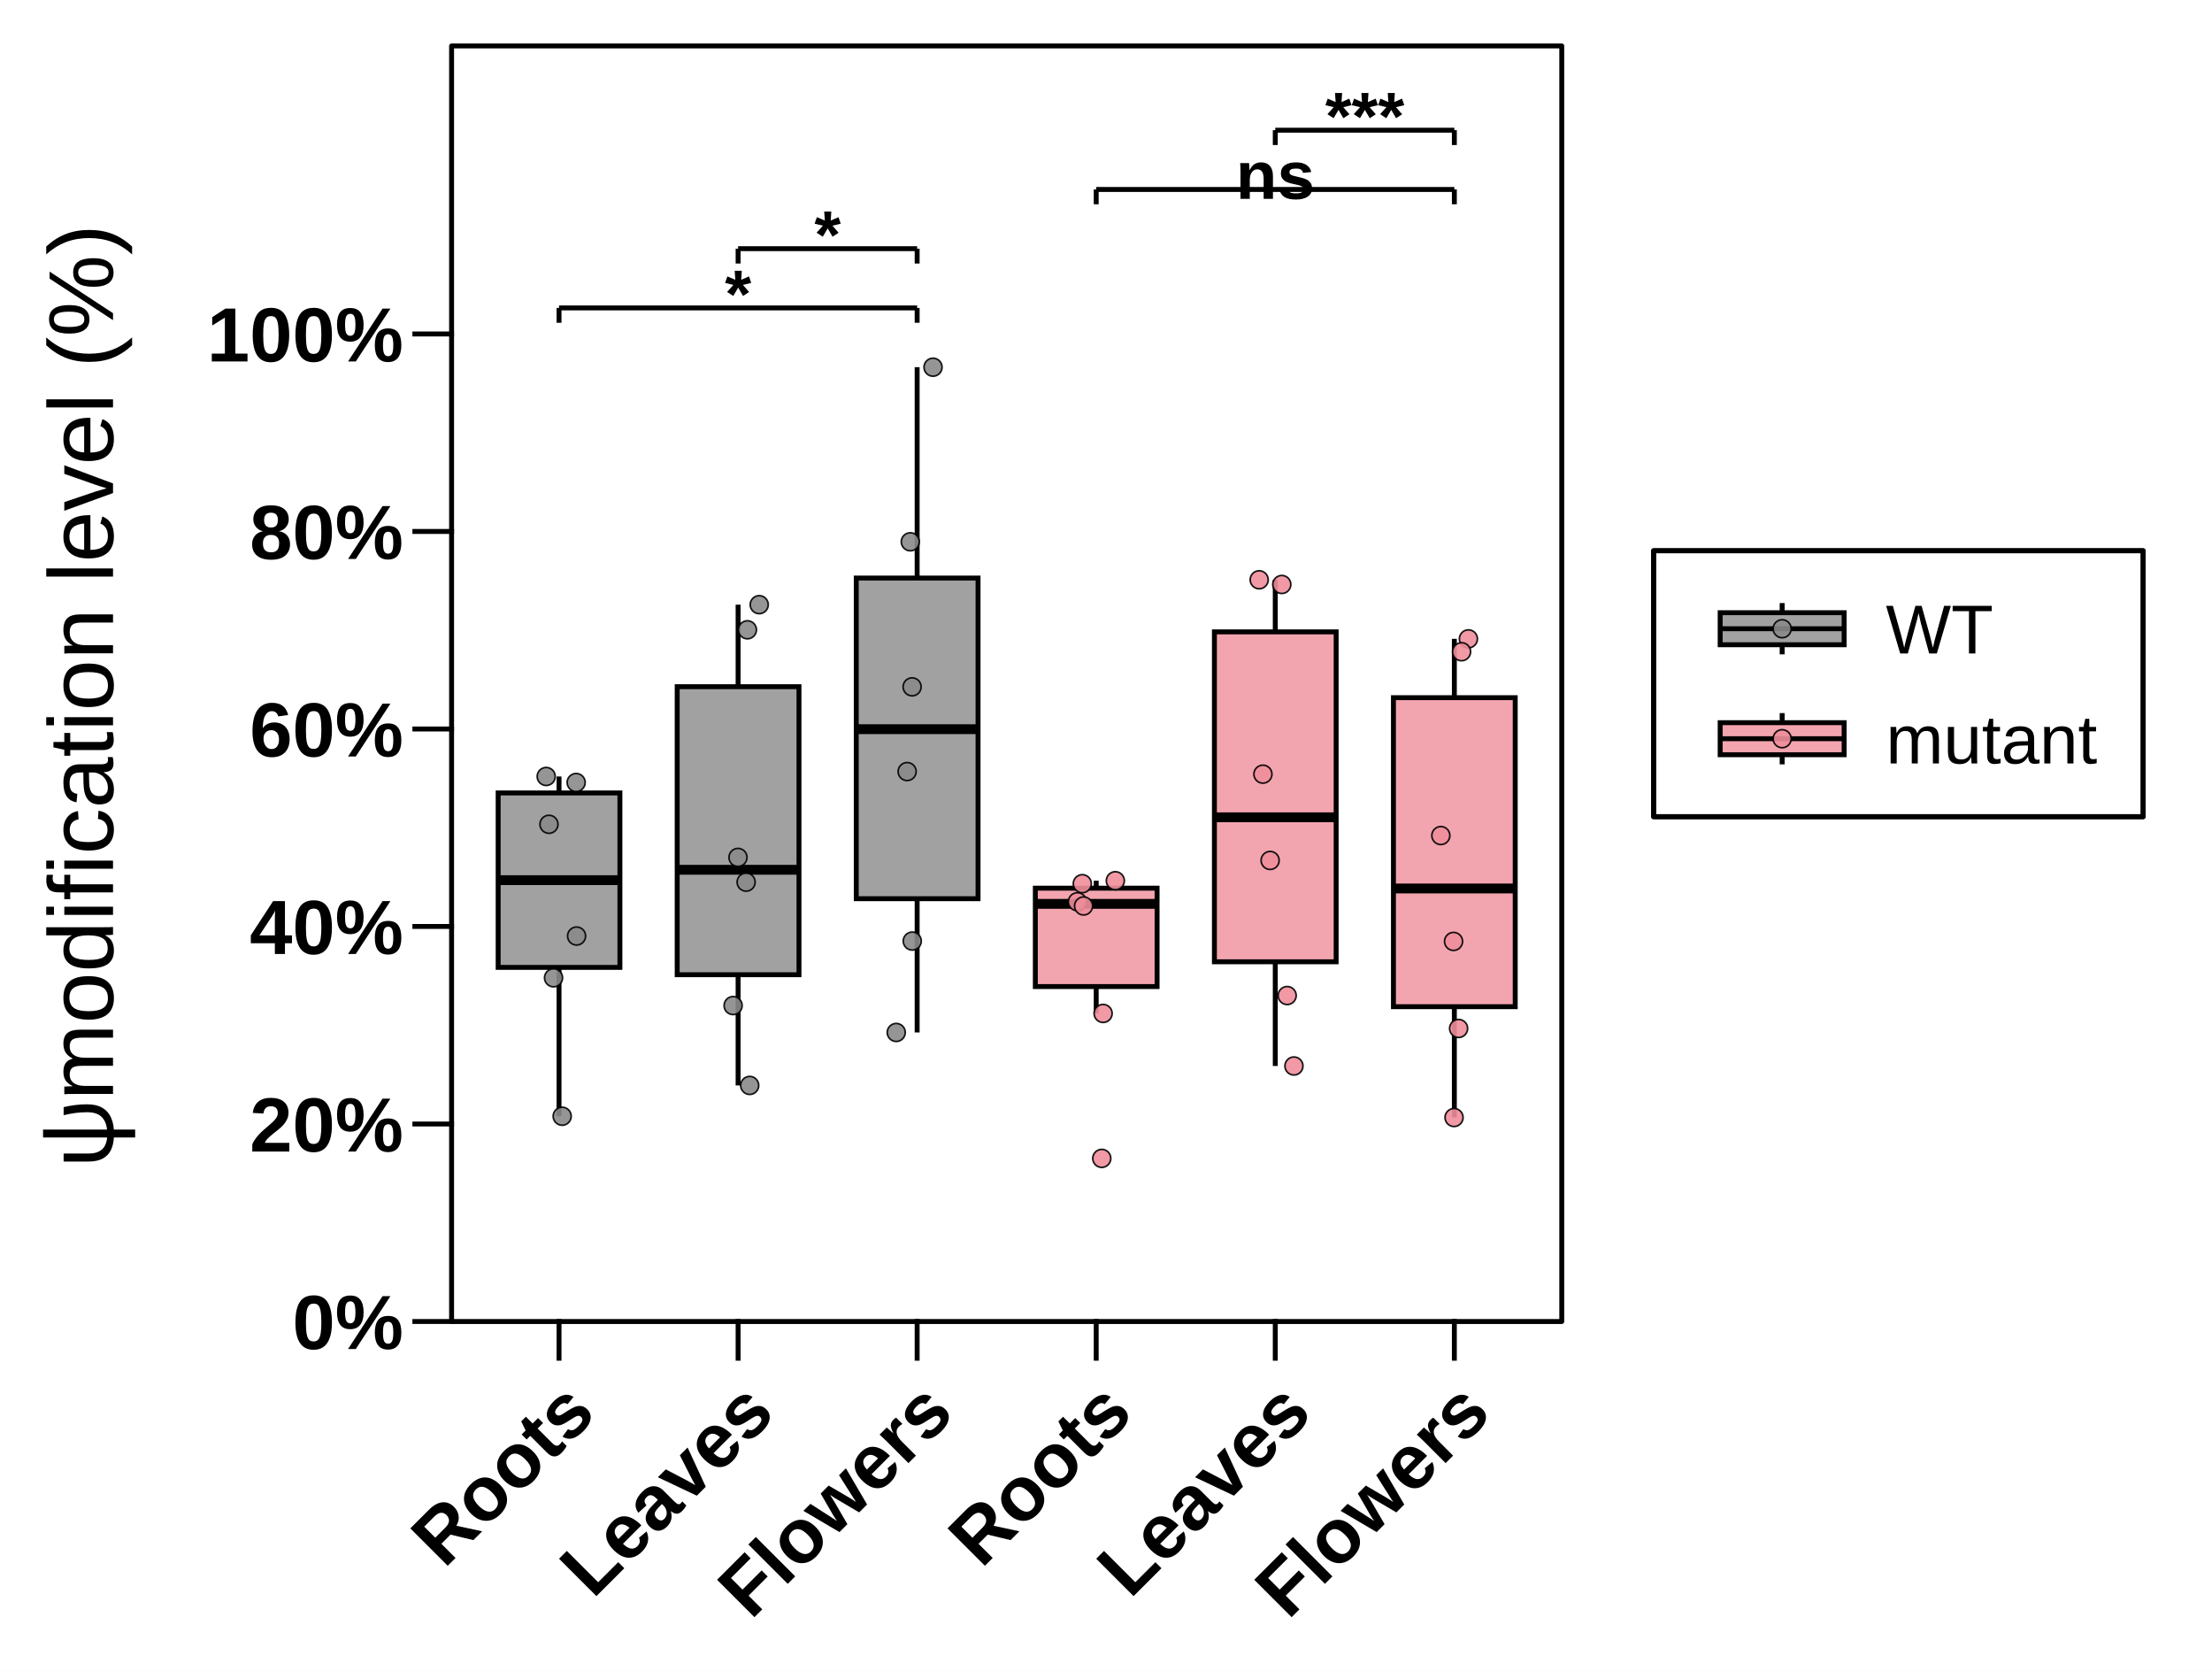
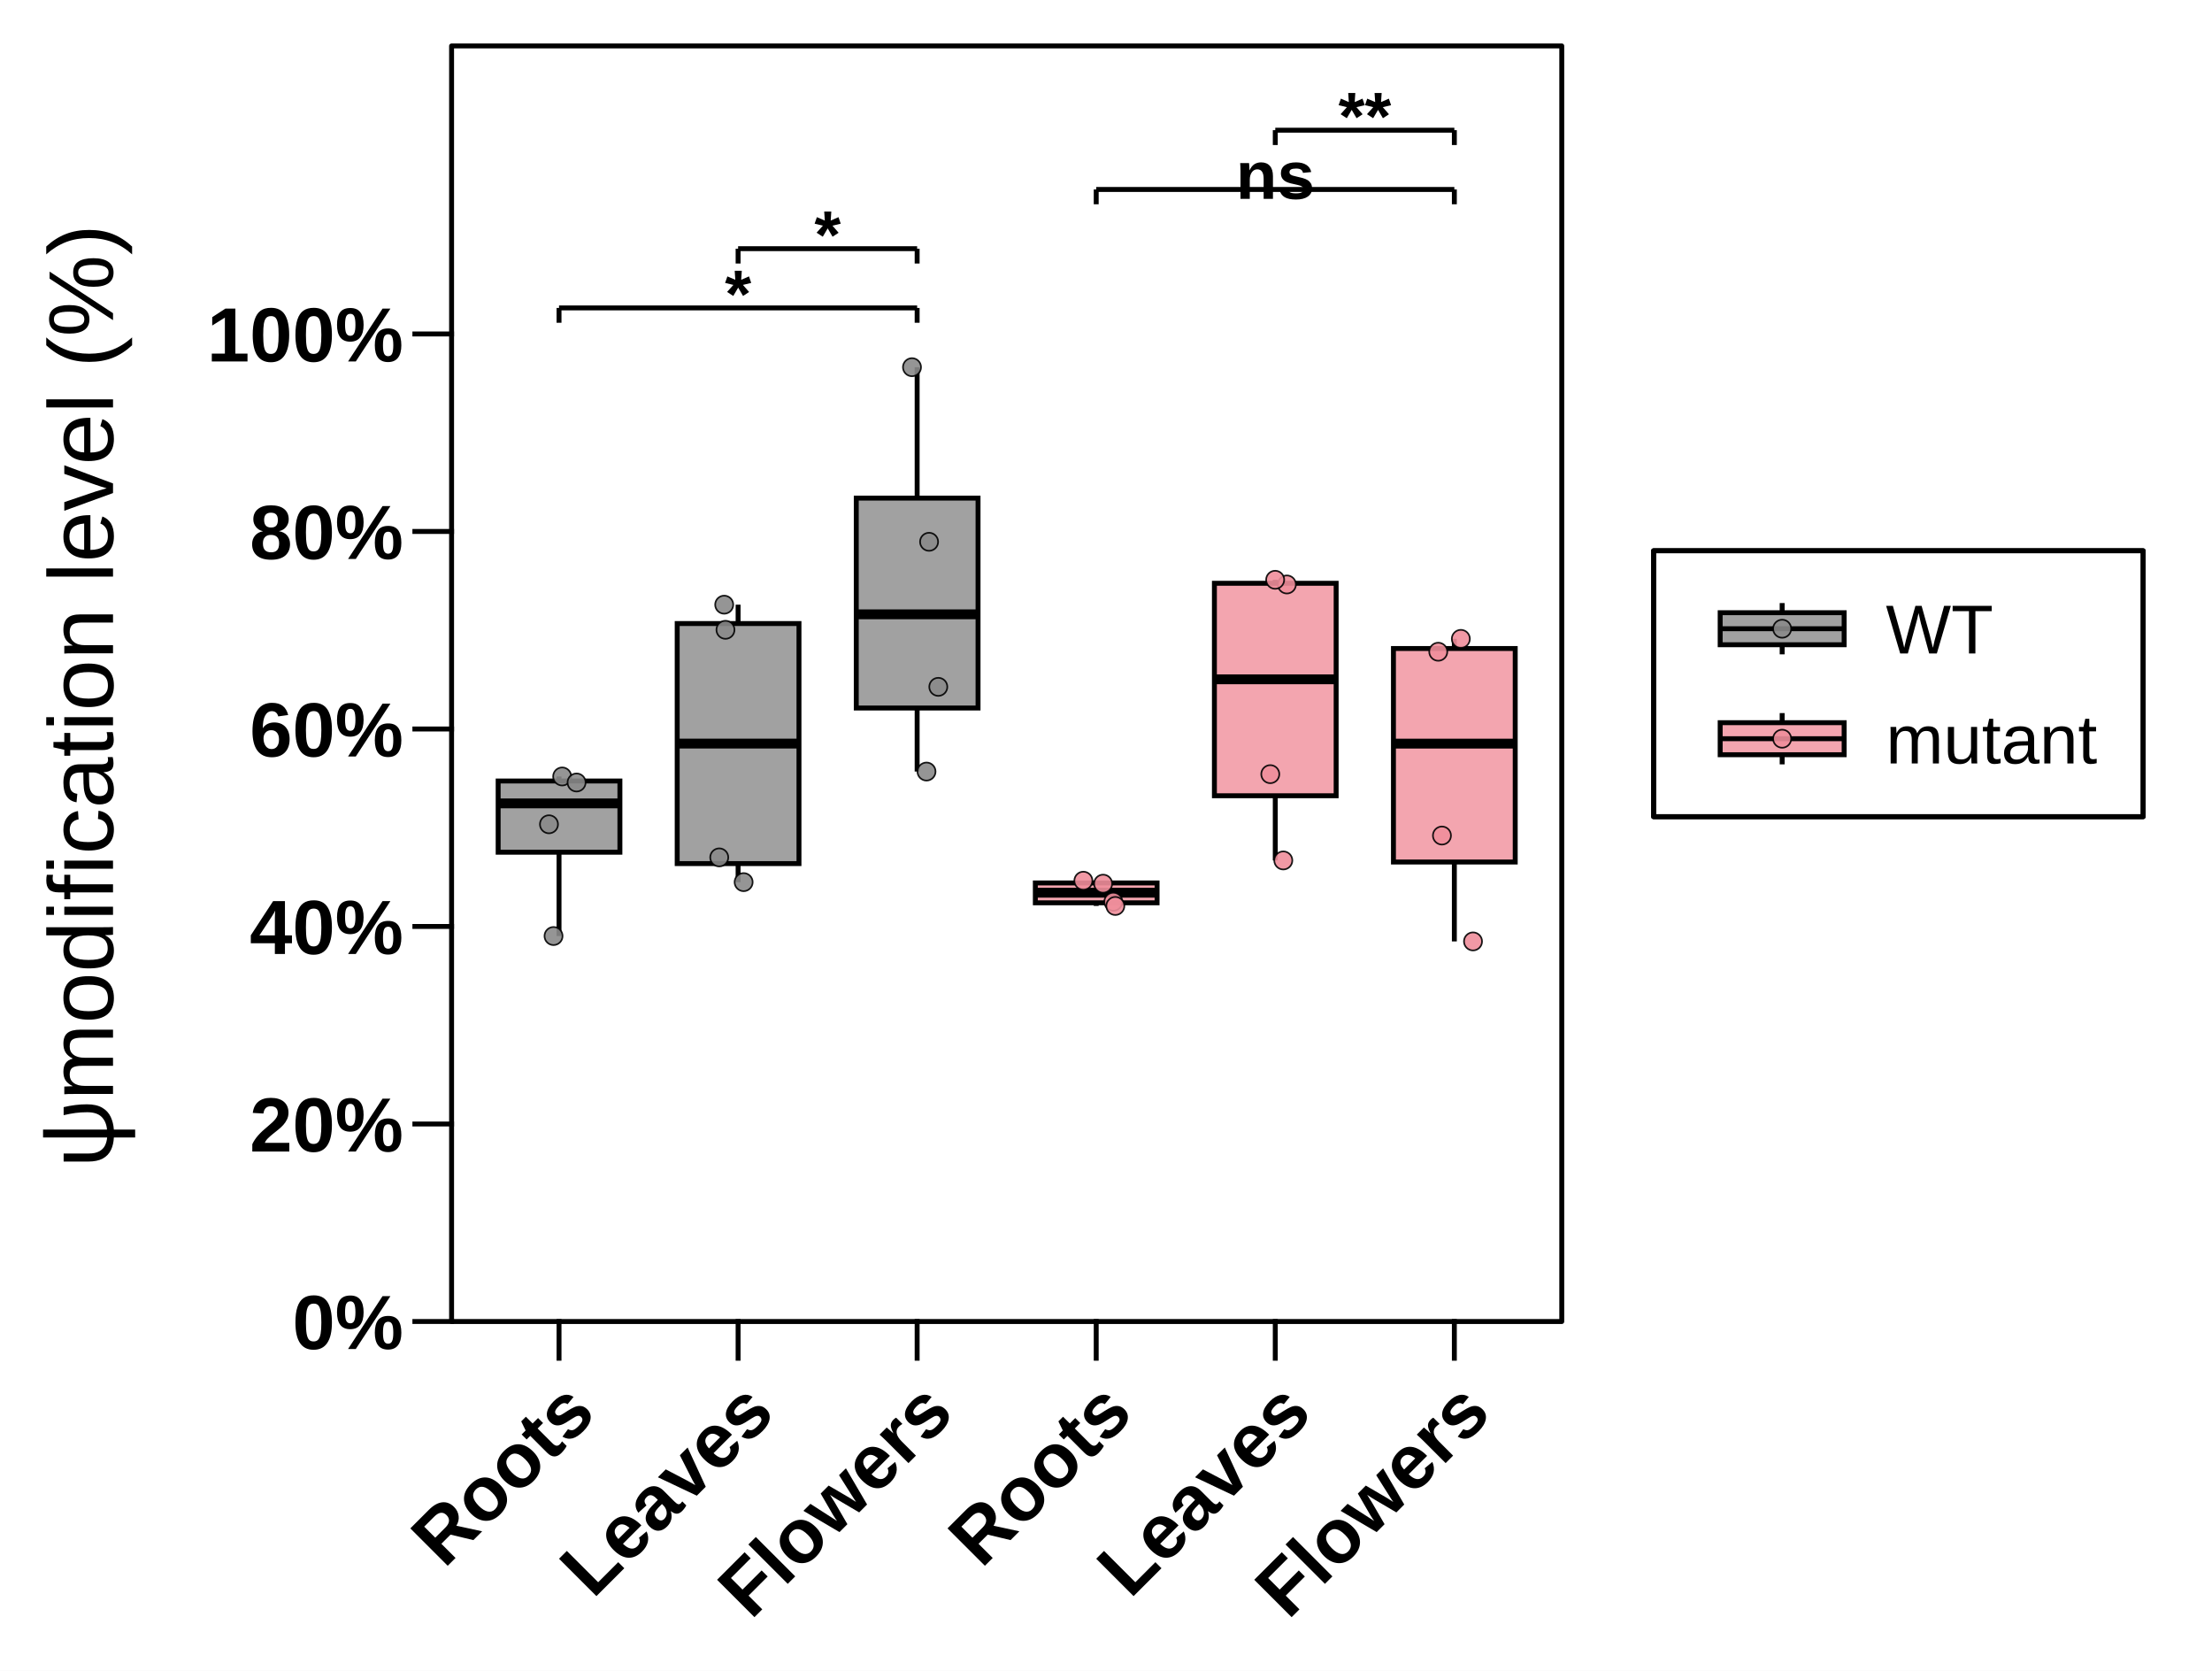
<svg xmlns="http://www.w3.org/2000/svg" width="576.00pt" height="434.88pt" viewBox="0 0 576.00 434.88">
  <g class="svglite">
    <defs>
      <style type="text/css">
    .svglite line, .svglite polyline, .svglite polygon, .svglite path, .svglite rect, .svglite circle {
      fill: none;
      stroke: #000000;
      stroke-linecap: round;
      stroke-linejoin: round;
      stroke-miterlimit: 10.00;
    }
    .svglite text {
      white-space: pre;
    }
    .svglite g.glyphgroup path {
      fill: inherit;
      stroke: none;
    }
  </style>
    </defs>
    <rect width="100%" height="100%" style="stroke: none; fill: #FFFFFF;" />
    <defs>
      <clipPath id="cpMC4wMHw1NzYuMDB8MC4wMHw0MzQuODg=">
        <rect x="0.00" y="0.00" width="576.00" height="434.88" />
      </clipPath>
    </defs>
    <g clip-path="url(#cpMC4wMHw1NzYuMDB8MC4wMHw0MzQuODg=)">
      <rect x="0.00" y="-0" width="576.00" height="434.88" style="stroke-width: 3.66; stroke: none; fill: #FFFFFF;" />
      <rect x="117.59" y="11.96" width="289.09" height="332.06" style="stroke-width: 3.66; stroke: none;" />
-       <line x1="145.57" y1="206.42" x2="145.57" y2="202.13" style="stroke-width: 1.28; stroke-linecap: butt;" />
-       <line x1="145.57" y1="251.83" x2="145.57" y2="290.58" style="stroke-width: 1.28; stroke-linecap: butt;" />
-       <polygon points="129.72,206.42 129.72,251.83 161.42,251.83 161.42,206.42 129.72,206.42 " style="stroke-width: 1.28; stroke-linecap: butt; stroke-linejoin: miter; fill: #8A8A8A; fill-opacity: 0.80;" />
-       <line x1="129.72" y1="229.12" x2="161.42" y2="229.12" style="stroke-width: 2.56; stroke-linecap: butt; stroke-linejoin: miter;" />
-       <line x1="192.20" y1="178.76" x2="192.20" y2="157.41" style="stroke-width: 1.28; stroke-linecap: butt;" />
-       <line x1="192.20" y1="253.74" x2="192.20" y2="282.56" style="stroke-width: 1.28; stroke-linecap: butt;" />
-       <polygon points="176.34,178.76 176.34,253.74 208.05,253.74 208.05,178.76 176.34,178.76 " style="stroke-width: 1.28; stroke-linecap: butt; stroke-linejoin: miter; fill: #8A8A8A; fill-opacity: 0.80;" />
-       <line x1="176.34" y1="226.42" x2="208.05" y2="226.42" style="stroke-width: 2.56; stroke-linecap: butt; stroke-linejoin: miter;" />
-       <line x1="238.82" y1="150.48" x2="238.82" y2="95.59" style="stroke-width: 1.28; stroke-linecap: butt;" />
-       <line x1="238.82" y1="233.95" x2="238.82" y2="268.77" style="stroke-width: 1.28; stroke-linecap: butt;" />
-       <polygon points="222.97,150.48 222.97,233.95 254.68,233.95 254.68,150.48 222.97,150.48 " style="stroke-width: 1.28; stroke-linecap: butt; stroke-linejoin: miter; fill: #8A8A8A; fill-opacity: 0.80;" />
-       <line x1="222.97" y1="189.82" x2="254.68" y2="189.82" style="stroke-width: 2.56; stroke-linecap: butt; stroke-linejoin: miter;" />
-       <line x1="285.45" y1="231.21" x2="285.45" y2="229.27" style="stroke-width: 1.28; stroke-linecap: butt;" />
-       <line x1="285.45" y1="256.82" x2="285.45" y2="263.82" style="stroke-width: 1.28; stroke-linecap: butt;" />
-       <polygon points="269.60,231.21 269.60,256.82 301.30,256.82 301.30,231.21 269.60,231.21 " style="stroke-width: 1.28; stroke-linecap: butt; stroke-linejoin: miter; fill: #F08E9B; fill-opacity: 0.80;" />
-       <line x1="269.60" y1="235.29" x2="301.30" y2="235.29" style="stroke-width: 2.56; stroke-linecap: butt; stroke-linejoin: miter;" />
-       <line x1="332.08" y1="164.49" x2="332.08" y2="150.93" style="stroke-width: 1.28; stroke-linecap: butt;" />
-       <line x1="332.08" y1="250.37" x2="332.08" y2="277.50" style="stroke-width: 1.28; stroke-linecap: butt;" />
-       <polygon points="316.23,164.49 316.23,250.37 347.93,250.37 347.93,164.49 316.23,164.49 " style="stroke-width: 1.28; stroke-linecap: butt; stroke-linejoin: miter; fill: #F08E9B; fill-opacity: 0.80;" />
-       <line x1="316.23" y1="212.76" x2="347.93" y2="212.76" style="stroke-width: 2.56; stroke-linecap: butt; stroke-linejoin: miter;" />
-       <line x1="378.71" y1="181.62" x2="378.71" y2="166.31" style="stroke-width: 1.28; stroke-linecap: butt;" />
-       <line x1="378.71" y1="262.06" x2="378.71" y2="290.91" style="stroke-width: 1.28; stroke-linecap: butt;" />
-       <polygon points="362.85,181.62 362.85,262.06 394.56,262.06 394.56,181.62 362.85,181.62 " style="stroke-width: 1.28; stroke-linecap: butt; stroke-linejoin: miter; fill: #F08E9B; fill-opacity: 0.80;" />
-       <line x1="362.85" y1="231.29" x2="394.56" y2="231.29" style="stroke-width: 2.56; stroke-linecap: butt; stroke-linejoin: miter;" />
+       <line x1="145.57" y1="203.31" x2="145.57" y2="202.13" style="stroke-width: 1.28; stroke-linecap: butt;" />
+       <line x1="145.57" y1="221.85" x2="145.57" y2="243.67" style="stroke-width: 1.28; stroke-linecap: butt;" />
+       <polygon points="129.72,203.31 129.72,221.85 161.42,221.85 161.42,203.31 129.72,203.31 " style="stroke-width: 1.28; stroke-linecap: butt; stroke-linejoin: miter; fill: #8A8A8A; fill-opacity: 0.80;" />
+       <line x1="129.72" y1="209.14" x2="161.42" y2="209.14" style="stroke-width: 2.56; stroke-linecap: butt; stroke-linejoin: miter;" />
+       <line x1="192.20" y1="162.32" x2="192.20" y2="157.41" style="stroke-width: 1.28; stroke-linecap: butt;" />
+       <line x1="192.20" y1="224.81" x2="192.20" y2="229.64" style="stroke-width: 1.28; stroke-linecap: butt;" />
+       <polygon points="176.34,162.32 176.34,224.81 208.05,224.81 208.05,162.32 176.34,162.32 " style="stroke-width: 1.28; stroke-linecap: butt; stroke-linejoin: miter; fill: #8A8A8A; fill-opacity: 0.80;" />
+       <line x1="176.34" y1="193.57" x2="208.05" y2="193.57" style="stroke-width: 2.56; stroke-linecap: butt; stroke-linejoin: miter;" />
+       <line x1="238.82" y1="129.67" x2="238.82" y2="95.59" style="stroke-width: 1.28; stroke-linecap: butt;" />
+       <line x1="238.82" y1="184.31" x2="238.82" y2="200.85" style="stroke-width: 1.28; stroke-linecap: butt;" />
+       <polygon points="222.97,129.67 222.97,184.31 254.68,184.31 254.68,129.67 222.97,129.67 " style="stroke-width: 1.28; stroke-linecap: butt; stroke-linejoin: miter; fill: #8A8A8A; fill-opacity: 0.80;" />
+       <line x1="222.97" y1="159.92" x2="254.68" y2="159.92" style="stroke-width: 2.56; stroke-linecap: butt; stroke-linejoin: miter;" />
+       <line x1="285.45" y1="229.85" x2="285.45" y2="229.27" style="stroke-width: 1.28; stroke-linecap: butt;" />
+       <line x1="285.45" y1="235.02" x2="285.45" y2="235.84" style="stroke-width: 1.28; stroke-linecap: butt;" />
+       <polygon points="269.60,229.85 269.60,235.02 301.30,235.02 301.30,229.85 269.60,229.85 " style="stroke-width: 1.28; stroke-linecap: butt; stroke-linejoin: miter; fill: #F08E9B; fill-opacity: 0.80;" />
+       <line x1="269.60" y1="232.39" x2="301.30" y2="232.39" style="stroke-width: 2.56; stroke-linecap: butt; stroke-linejoin: miter;" />
+       <line x1="332.08" y1="151.84" x2="332.08" y2="150.93" style="stroke-width: 1.28; stroke-linecap: butt;" />
+       <line x1="332.08" y1="207.15" x2="332.08" y2="223.99" style="stroke-width: 1.28; stroke-linecap: butt;" />
+       <polygon points="316.23,151.84 316.23,207.15 347.93,207.15 347.93,151.84 316.23,151.84 " style="stroke-width: 1.28; stroke-linecap: butt; stroke-linejoin: miter; fill: #F08E9B; fill-opacity: 0.80;" />
+       <line x1="316.23" y1="176.84" x2="347.93" y2="176.84" style="stroke-width: 2.56; stroke-linecap: butt; stroke-linejoin: miter;" />
+       <line x1="378.71" y1="168.82" x2="378.71" y2="166.31" style="stroke-width: 1.28; stroke-linecap: butt;" />
+       <line x1="378.71" y1="224.40" x2="378.71" y2="245.07" style="stroke-width: 1.28; stroke-linecap: butt;" />
+       <polygon points="362.85,168.82 362.85,224.40 394.56,224.40 394.56,168.82 362.85,168.82 " style="stroke-width: 1.28; stroke-linecap: butt; stroke-linejoin: miter; fill: #F08E9B; fill-opacity: 0.80;" />
+       <line x1="362.85" y1="193.58" x2="394.56" y2="193.58" style="stroke-width: 2.56; stroke-linecap: butt; stroke-linejoin: miter;" />
      <circle cx="142.95" cy="214.58" r="2.35" style="stroke-width: 0.43; stroke: #000000; stroke-opacity: 0.90; fill: #8A8A8A; fill-opacity: 0.90;" />
-       <circle cx="144.14" cy="254.54" r="2.35" style="stroke-width: 0.43; stroke: #000000; stroke-opacity: 0.90; fill: #8A8A8A; fill-opacity: 0.90;" />
-       <circle cx="146.39" cy="290.58" r="2.35" style="stroke-width: 0.43; stroke: #000000; stroke-opacity: 0.90; fill: #8A8A8A; fill-opacity: 0.90;" />
-       <circle cx="150.14" cy="243.67" r="2.35" style="stroke-width: 0.43; stroke: #000000; stroke-opacity: 0.90; fill: #8A8A8A; fill-opacity: 0.90;" />
-       <circle cx="142.23" cy="202.13" r="2.35" style="stroke-width: 0.43; stroke: #000000; stroke-opacity: 0.90; fill: #8A8A8A; fill-opacity: 0.90;" />
-       <circle cx="150.03" cy="203.70" r="2.35" style="stroke-width: 0.43; stroke: #000000; stroke-opacity: 0.90; fill: #8A8A8A; fill-opacity: 0.90;" />
-       <circle cx="290.43" cy="229.27" r="2.35" style="stroke-width: 0.43; stroke: #000000; stroke-opacity: 0.90; fill: #F08E9B; fill-opacity: 0.90;" />
-       <circle cx="287.25" cy="263.82" r="2.35" style="stroke-width: 0.43; stroke: #000000; stroke-opacity: 0.90; fill: #F08E9B; fill-opacity: 0.90;" />
-       <circle cx="286.90" cy="301.55" r="2.35" style="stroke-width: 0.43; stroke: #000000; stroke-opacity: 0.90; fill: #F08E9B; fill-opacity: 0.90;" />
-       <circle cx="280.55" cy="234.74" r="2.35" style="stroke-width: 0.43; stroke: #000000; stroke-opacity: 0.90; fill: #F08E9B; fill-opacity: 0.90;" />
-       <circle cx="282.16" cy="235.84" r="2.35" style="stroke-width: 0.43; stroke: #000000; stroke-opacity: 0.90; fill: #F08E9B; fill-opacity: 0.90;" />
-       <circle cx="281.83" cy="230.04" r="2.35" style="stroke-width: 0.43; stroke: #000000; stroke-opacity: 0.90; fill: #F08E9B; fill-opacity: 0.90;" />
-       <circle cx="194.29" cy="229.64" r="2.35" style="stroke-width: 0.43; stroke: #000000; stroke-opacity: 0.90; fill: #8A8A8A; fill-opacity: 0.90;" />
-       <circle cx="190.90" cy="261.77" r="2.35" style="stroke-width: 0.43; stroke: #000000; stroke-opacity: 0.90; fill: #8A8A8A; fill-opacity: 0.90;" />
-       <circle cx="195.22" cy="282.56" r="2.35" style="stroke-width: 0.43; stroke: #000000; stroke-opacity: 0.90; fill: #8A8A8A; fill-opacity: 0.90;" />
-       <circle cx="192.17" cy="223.20" r="2.35" style="stroke-width: 0.43; stroke: #000000; stroke-opacity: 0.90; fill: #8A8A8A; fill-opacity: 0.90;" />
-       <circle cx="194.63" cy="163.95" r="2.35" style="stroke-width: 0.43; stroke: #000000; stroke-opacity: 0.90; fill: #8A8A8A; fill-opacity: 0.90;" />
-       <circle cx="197.70" cy="157.41" r="2.35" style="stroke-width: 0.43; stroke: #000000; stroke-opacity: 0.90; fill: #8A8A8A; fill-opacity: 0.90;" />
-       <circle cx="330.74" cy="223.99" r="2.35" style="stroke-width: 0.43; stroke: #000000; stroke-opacity: 0.90; fill: #F08E9B; fill-opacity: 0.90;" />
-       <circle cx="335.18" cy="259.16" r="2.35" style="stroke-width: 0.43; stroke: #000000; stroke-opacity: 0.90; fill: #F08E9B; fill-opacity: 0.90;" />
-       <circle cx="336.94" cy="277.50" r="2.35" style="stroke-width: 0.43; stroke: #000000; stroke-opacity: 0.90; fill: #F08E9B; fill-opacity: 0.90;" />
-       <circle cx="328.86" cy="201.53" r="2.35" style="stroke-width: 0.43; stroke: #000000; stroke-opacity: 0.90; fill: #F08E9B; fill-opacity: 0.90;" />
-       <circle cx="333.78" cy="152.15" r="2.35" style="stroke-width: 0.43; stroke: #000000; stroke-opacity: 0.90; fill: #F08E9B; fill-opacity: 0.90;" />
-       <circle cx="327.89" cy="150.93" r="2.35" style="stroke-width: 0.43; stroke: #000000; stroke-opacity: 0.90; fill: #F08E9B; fill-opacity: 0.90;" />
-       <circle cx="236.22" cy="200.85" r="2.35" style="stroke-width: 0.43; stroke: #000000; stroke-opacity: 0.90; fill: #8A8A8A; fill-opacity: 0.90;" />
-       <circle cx="237.55" cy="244.98" r="2.35" style="stroke-width: 0.43; stroke: #000000; stroke-opacity: 0.90; fill: #8A8A8A; fill-opacity: 0.90;" />
-       <circle cx="233.38" cy="268.77" r="2.35" style="stroke-width: 0.43; stroke: #000000; stroke-opacity: 0.90; fill: #8A8A8A; fill-opacity: 0.90;" />
-       <circle cx="237.51" cy="178.80" r="2.35" style="stroke-width: 0.43; stroke: #000000; stroke-opacity: 0.90; fill: #8A8A8A; fill-opacity: 0.90;" />
-       <circle cx="242.96" cy="95.59" r="2.35" style="stroke-width: 0.43; stroke: #000000; stroke-opacity: 0.90; fill: #8A8A8A; fill-opacity: 0.90;" />
-       <circle cx="237.04" cy="141.04" r="2.35" style="stroke-width: 0.43; stroke: #000000; stroke-opacity: 0.90; fill: #8A8A8A; fill-opacity: 0.90;" />
-       <circle cx="378.50" cy="245.07" r="2.35" style="stroke-width: 0.43; stroke: #000000; stroke-opacity: 0.90; fill: #F08E9B; fill-opacity: 0.90;" />
-       <circle cx="379.82" cy="267.73" r="2.35" style="stroke-width: 0.43; stroke: #000000; stroke-opacity: 0.90; fill: #F08E9B; fill-opacity: 0.90;" />
-       <circle cx="378.63" cy="290.91" r="2.35" style="stroke-width: 0.43; stroke: #000000; stroke-opacity: 0.90; fill: #F08E9B; fill-opacity: 0.90;" />
-       <circle cx="375.19" cy="217.51" r="2.35" style="stroke-width: 0.43; stroke: #000000; stroke-opacity: 0.90; fill: #F08E9B; fill-opacity: 0.90;" />
-       <circle cx="382.37" cy="166.31" r="2.35" style="stroke-width: 0.43; stroke: #000000; stroke-opacity: 0.90; fill: #F08E9B; fill-opacity: 0.90;" />
-       <circle cx="380.59" cy="169.66" r="2.35" style="stroke-width: 0.43; stroke: #000000; stroke-opacity: 0.90; fill: #F08E9B; fill-opacity: 0.90;" />
+       <circle cx="144.14" cy="243.67" r="2.35" style="stroke-width: 0.43; stroke: #000000; stroke-opacity: 0.90; fill: #8A8A8A; fill-opacity: 0.90;" />
+       <circle cx="146.39" cy="202.13" r="2.35" style="stroke-width: 0.43; stroke: #000000; stroke-opacity: 0.90; fill: #8A8A8A; fill-opacity: 0.90;" />
+       <circle cx="150.14" cy="203.70" r="2.35" style="stroke-width: 0.43; stroke: #000000; stroke-opacity: 0.90; fill: #8A8A8A; fill-opacity: 0.90;" />
+       <circle cx="282.11" cy="229.27" r="2.35" style="stroke-width: 0.43; stroke: #000000; stroke-opacity: 0.90; fill: #F08E9B; fill-opacity: 0.90;" />
+       <circle cx="289.91" cy="234.74" r="2.35" style="stroke-width: 0.43; stroke: #000000; stroke-opacity: 0.90; fill: #F08E9B; fill-opacity: 0.90;" />
+       <circle cx="290.43" cy="235.84" r="2.35" style="stroke-width: 0.43; stroke: #000000; stroke-opacity: 0.90; fill: #F08E9B; fill-opacity: 0.90;" />
+       <circle cx="287.25" cy="230.04" r="2.35" style="stroke-width: 0.43; stroke: #000000; stroke-opacity: 0.90; fill: #F08E9B; fill-opacity: 0.90;" />
+       <circle cx="193.64" cy="229.64" r="2.35" style="stroke-width: 0.43; stroke: #000000; stroke-opacity: 0.90; fill: #8A8A8A; fill-opacity: 0.90;" />
+       <circle cx="187.29" cy="223.20" r="2.35" style="stroke-width: 0.43; stroke: #000000; stroke-opacity: 0.90; fill: #8A8A8A; fill-opacity: 0.90;" />
+       <circle cx="188.91" cy="163.95" r="2.35" style="stroke-width: 0.43; stroke: #000000; stroke-opacity: 0.90; fill: #8A8A8A; fill-opacity: 0.90;" />
+       <circle cx="188.58" cy="157.41" r="2.35" style="stroke-width: 0.43; stroke: #000000; stroke-opacity: 0.90; fill: #8A8A8A; fill-opacity: 0.90;" />
+       <circle cx="334.17" cy="223.99" r="2.35" style="stroke-width: 0.43; stroke: #000000; stroke-opacity: 0.90; fill: #F08E9B; fill-opacity: 0.90;" />
+       <circle cx="330.78" cy="201.53" r="2.35" style="stroke-width: 0.43; stroke: #000000; stroke-opacity: 0.90; fill: #F08E9B; fill-opacity: 0.90;" />
+       <circle cx="335.10" cy="152.15" r="2.35" style="stroke-width: 0.43; stroke: #000000; stroke-opacity: 0.90; fill: #F08E9B; fill-opacity: 0.90;" />
+       <circle cx="332.05" cy="150.93" r="2.35" style="stroke-width: 0.43; stroke: #000000; stroke-opacity: 0.90; fill: #F08E9B; fill-opacity: 0.90;" />
+       <circle cx="241.26" cy="200.85" r="2.35" style="stroke-width: 0.43; stroke: #000000; stroke-opacity: 0.90; fill: #8A8A8A; fill-opacity: 0.90;" />
+       <circle cx="244.33" cy="178.80" r="2.35" style="stroke-width: 0.43; stroke: #000000; stroke-opacity: 0.90; fill: #8A8A8A; fill-opacity: 0.90;" />
+       <circle cx="237.48" cy="95.59" r="2.35" style="stroke-width: 0.43; stroke: #000000; stroke-opacity: 0.90; fill: #8A8A8A; fill-opacity: 0.90;" />
+       <circle cx="241.93" cy="141.04" r="2.35" style="stroke-width: 0.43; stroke: #000000; stroke-opacity: 0.90; fill: #8A8A8A; fill-opacity: 0.90;" />
+       <circle cx="383.57" cy="245.07" r="2.35" style="stroke-width: 0.43; stroke: #000000; stroke-opacity: 0.90; fill: #F08E9B; fill-opacity: 0.90;" />
+       <circle cx="375.48" cy="217.51" r="2.35" style="stroke-width: 0.43; stroke: #000000; stroke-opacity: 0.90; fill: #F08E9B; fill-opacity: 0.90;" />
+       <circle cx="380.40" cy="166.31" r="2.35" style="stroke-width: 0.43; stroke: #000000; stroke-opacity: 0.90; fill: #F08E9B; fill-opacity: 0.90;" />
+       <circle cx="374.52" cy="169.66" r="2.35" style="stroke-width: 0.43; stroke: #000000; stroke-opacity: 0.90; fill: #F08E9B; fill-opacity: 0.90;" />
      <line x1="238.82" y1="80.16" x2="145.57" y2="80.16" style="stroke-width: 1.28; stroke-linecap: butt;" />
      <line x1="238.82" y1="64.74" x2="192.20" y2="64.74" style="stroke-width: 1.28; stroke-linecap: butt;" />
      <line x1="378.71" y1="49.32" x2="285.45" y2="49.32" style="stroke-width: 1.28; stroke-linecap: butt;" />
      <line x1="378.71" y1="33.89" x2="332.08" y2="33.89" style="stroke-width: 1.28; stroke-linecap: butt;" />
      <line x1="238.82" y1="80.16" x2="238.82" y2="84.02" style="stroke-width: 1.28; stroke-linecap: butt;" />
      <line x1="238.82" y1="64.74" x2="238.82" y2="68.60" style="stroke-width: 1.28; stroke-linecap: butt;" />
      <line x1="378.71" y1="49.32" x2="378.71" y2="53.17" style="stroke-width: 1.28; stroke-linecap: butt;" />
      <line x1="378.71" y1="33.89" x2="378.71" y2="37.75" style="stroke-width: 1.28; stroke-linecap: butt;" />
      <line x1="145.57" y1="80.16" x2="145.57" y2="84.02" style="stroke-width: 1.28; stroke-linecap: butt;" />
      <line x1="192.20" y1="64.74" x2="192.20" y2="68.60" style="stroke-width: 1.28; stroke-linecap: butt;" />
      <line x1="285.45" y1="49.32" x2="285.45" y2="53.17" style="stroke-width: 1.28; stroke-linecap: butt;" />
      <line x1="332.08" y1="33.89" x2="332.08" y2="37.75" style="stroke-width: 1.28; stroke-linecap: butt;" />
      <text x="192.20" y="82.62" text-anchor="middle" style="font-size: 17.64px; font-weight: bold; font-family: &quot;Arial&quot;;">*</text>
      <text x="215.51" y="67.20" text-anchor="middle" style="font-size: 17.64px; font-weight: bold; font-family: &quot;Arial&quot;;">*</text>
      <text x="332.08" y="51.77" text-anchor="middle" style="font-size: 17.64px; font-weight: bold; font-family: &quot;Arial&quot;;">ns</text>
-       <text x="355.39" y="36.35" text-anchor="middle" style="font-size: 17.64px; font-weight: bold; font-family: &quot;Arial&quot;;">***</text>
+       <text x="355.39" y="36.35" text-anchor="middle" style="font-size: 17.64px; font-weight: bold; font-family: &quot;Arial&quot;;">**</text>
      <rect x="117.59" y="11.96" width="289.09" height="332.06" style="stroke-width: 1.28;" />
      <text x="105.04" y="351.17" text-anchor="end" style="font-size: 20.00px; font-weight: bold; font-family: &quot;Arial&quot;;">0%</text>
      <text x="105.04" y="299.76" text-anchor="end" style="font-size: 20.00px; font-weight: bold; font-family: &quot;Arial&quot;;">20%</text>
      <text x="105.04" y="248.34" text-anchor="end" style="font-size: 20.00px; font-weight: bold; font-family: &quot;Arial&quot;;">40%</text>
      <text x="105.04" y="196.93" text-anchor="end" style="font-size: 20.00px; font-weight: bold; font-family: &quot;Arial&quot;;">60%</text>
      <text x="105.04" y="145.51" text-anchor="end" style="font-size: 20.00px; font-weight: bold; font-family: &quot;Arial&quot;;">80%</text>
      <text x="105.04" y="94.10" text-anchor="end" style="font-size: 20.00px; font-weight: bold; font-family: &quot;Arial&quot;;">100%</text>
      <polyline points="108.03,344.01 117.59,344.01 " style="stroke-width: 1.28; stroke-linecap: square;" />
      <polyline points="108.03,292.60 117.59,292.60 " style="stroke-width: 1.28; stroke-linecap: square;" />
      <polyline points="108.03,241.18 117.59,241.18 " style="stroke-width: 1.28; stroke-linecap: square;" />
      <polyline points="108.03,189.77 117.59,189.77 " style="stroke-width: 1.28; stroke-linecap: square;" />
      <polyline points="108.03,138.35 117.59,138.35 " style="stroke-width: 1.28; stroke-linecap: square;" />
      <polyline points="108.03,86.94 117.59,86.94 " style="stroke-width: 1.28; stroke-linecap: square;" />
      <polyline points="145.57,353.58 145.57,344.01 " style="stroke-width: 1.28; stroke-linecap: square;" />
      <polyline points="192.20,353.58 192.20,344.01 " style="stroke-width: 1.28; stroke-linecap: square;" />
      <polyline points="238.82,353.58 238.82,344.01 " style="stroke-width: 1.28; stroke-linecap: square;" />
      <polyline points="285.45,353.58 285.45,344.01 " style="stroke-width: 1.28; stroke-linecap: square;" />
      <polyline points="332.08,353.58 332.08,344.01 " style="stroke-width: 1.28; stroke-linecap: square;" />
      <polyline points="378.71,353.58 378.71,344.01 " style="stroke-width: 1.28; stroke-linecap: square;" />
      <text transform="translate(155.70,368.49) rotate(-45)" text-anchor="end" style="font-size: 20.00px; font-weight: bold; font-family: &quot;Arial&quot;;">Roots</text>
      <text transform="translate(202.32,368.49) rotate(-45)" text-anchor="end" style="font-size: 20.00px; font-weight: bold; font-family: &quot;Arial&quot;;">Leaves</text>
      <text transform="translate(248.95,368.49) rotate(-45)" text-anchor="end" style="font-size: 20.00px; font-weight: bold; font-family: &quot;Arial&quot;;">Flowers</text>
      <text transform="translate(295.58,368.49) rotate(-45)" text-anchor="end" style="font-size: 20.00px; font-weight: bold; font-family: &quot;Arial&quot;;">Roots</text>
      <text transform="translate(342.20,368.49) rotate(-45)" text-anchor="end" style="font-size: 20.00px; font-weight: bold; font-family: &quot;Arial&quot;;">Leaves</text>
      <text transform="translate(388.83,368.49) rotate(-45)" text-anchor="end" style="font-size: 20.00px; font-weight: bold; font-family: &quot;Arial&quot;;">Flowers</text>
      <text transform="translate(29.43,304.27) rotate(-90)" style="font-size: 24.00px; font-weight: 500; font-family: &quot;WenQuanYi Zen Hei&quot;;">ψ</text>
      <text transform="translate(29.43,286.45) rotate(-90)" style="font-size: 24.00px; font-family: &quot;Arial&quot;;"> modification level (%)</text>
      <rect x="430.59" y="143.37" width="127.48" height="69.23" style="stroke-width: 1.28;" />
      <rect x="430.59" y="143.37" width="127.48" height="69.23" style="stroke-width: 1.28;" />
      <polyline points="464.07,170.34 464.07,167.84 " style="stroke-width: 1.28; stroke-linecap: butt; stroke-linejoin: miter;" />
      <polyline points="464.07,159.50 464.07,156.99 " style="stroke-width: 1.28; stroke-linecap: butt; stroke-linejoin: miter;" />
      <rect x="447.93" y="159.50" width="32.28" height="8.34" style="stroke-width: 1.28; stroke-linecap: butt; stroke-linejoin: miter; fill: #8A8A8A; fill-opacity: 0.80;" />
      <polyline points="447.93,163.67 480.21,163.67 " style="stroke-width: 1.28; stroke-linecap: butt; stroke-linejoin: miter;" />
      <polyline points="464.07,170.34 464.07,170.34 " style="stroke-width: 1.28; stroke-linecap: butt; stroke-linejoin: miter;" />
      <polyline points="464.07,156.99 464.07,156.99 " style="stroke-width: 1.28; stroke-linecap: butt; stroke-linejoin: miter;" />
      <circle cx="464.07" cy="163.67" r="2.35" style="stroke-width: 0.43; stroke: #000000; stroke-opacity: 0.90; fill: #8A8A8A; fill-opacity: 0.90;" />
      <polyline points="464.07,198.98 464.07,196.47 " style="stroke-width: 1.28; stroke-linecap: butt; stroke-linejoin: miter;" />
      <polyline points="464.07,188.13 464.07,185.63 " style="stroke-width: 1.28; stroke-linecap: butt; stroke-linejoin: miter;" />
      <rect x="447.93" y="188.13" width="32.28" height="8.34" style="stroke-width: 1.28; stroke-linecap: butt; stroke-linejoin: miter; fill: #F08E9B; fill-opacity: 0.80;" />
      <polyline points="447.93,192.30 480.21,192.30 " style="stroke-width: 1.28; stroke-linecap: butt; stroke-linejoin: miter;" />
      <polyline points="464.07,198.98 464.07,198.98 " style="stroke-width: 1.28; stroke-linecap: butt; stroke-linejoin: miter;" />
      <polyline points="464.07,185.63 464.07,185.63 " style="stroke-width: 1.28; stroke-linecap: butt; stroke-linejoin: miter;" />
      <circle cx="464.07" cy="192.30" r="2.35" style="stroke-width: 0.43; stroke: #000000; stroke-opacity: 0.90; fill: #F08E9B; fill-opacity: 0.90;" />
      <text x="491.07" y="170.11" style="font-size: 18.00px; font-family: &quot;Arial&quot;;">WT</text>
      <text x="491.07" y="198.75" style="font-size: 18.00px; font-family: &quot;Arial&quot;;">mutant</text>
    </g>
  </g>
</svg>
